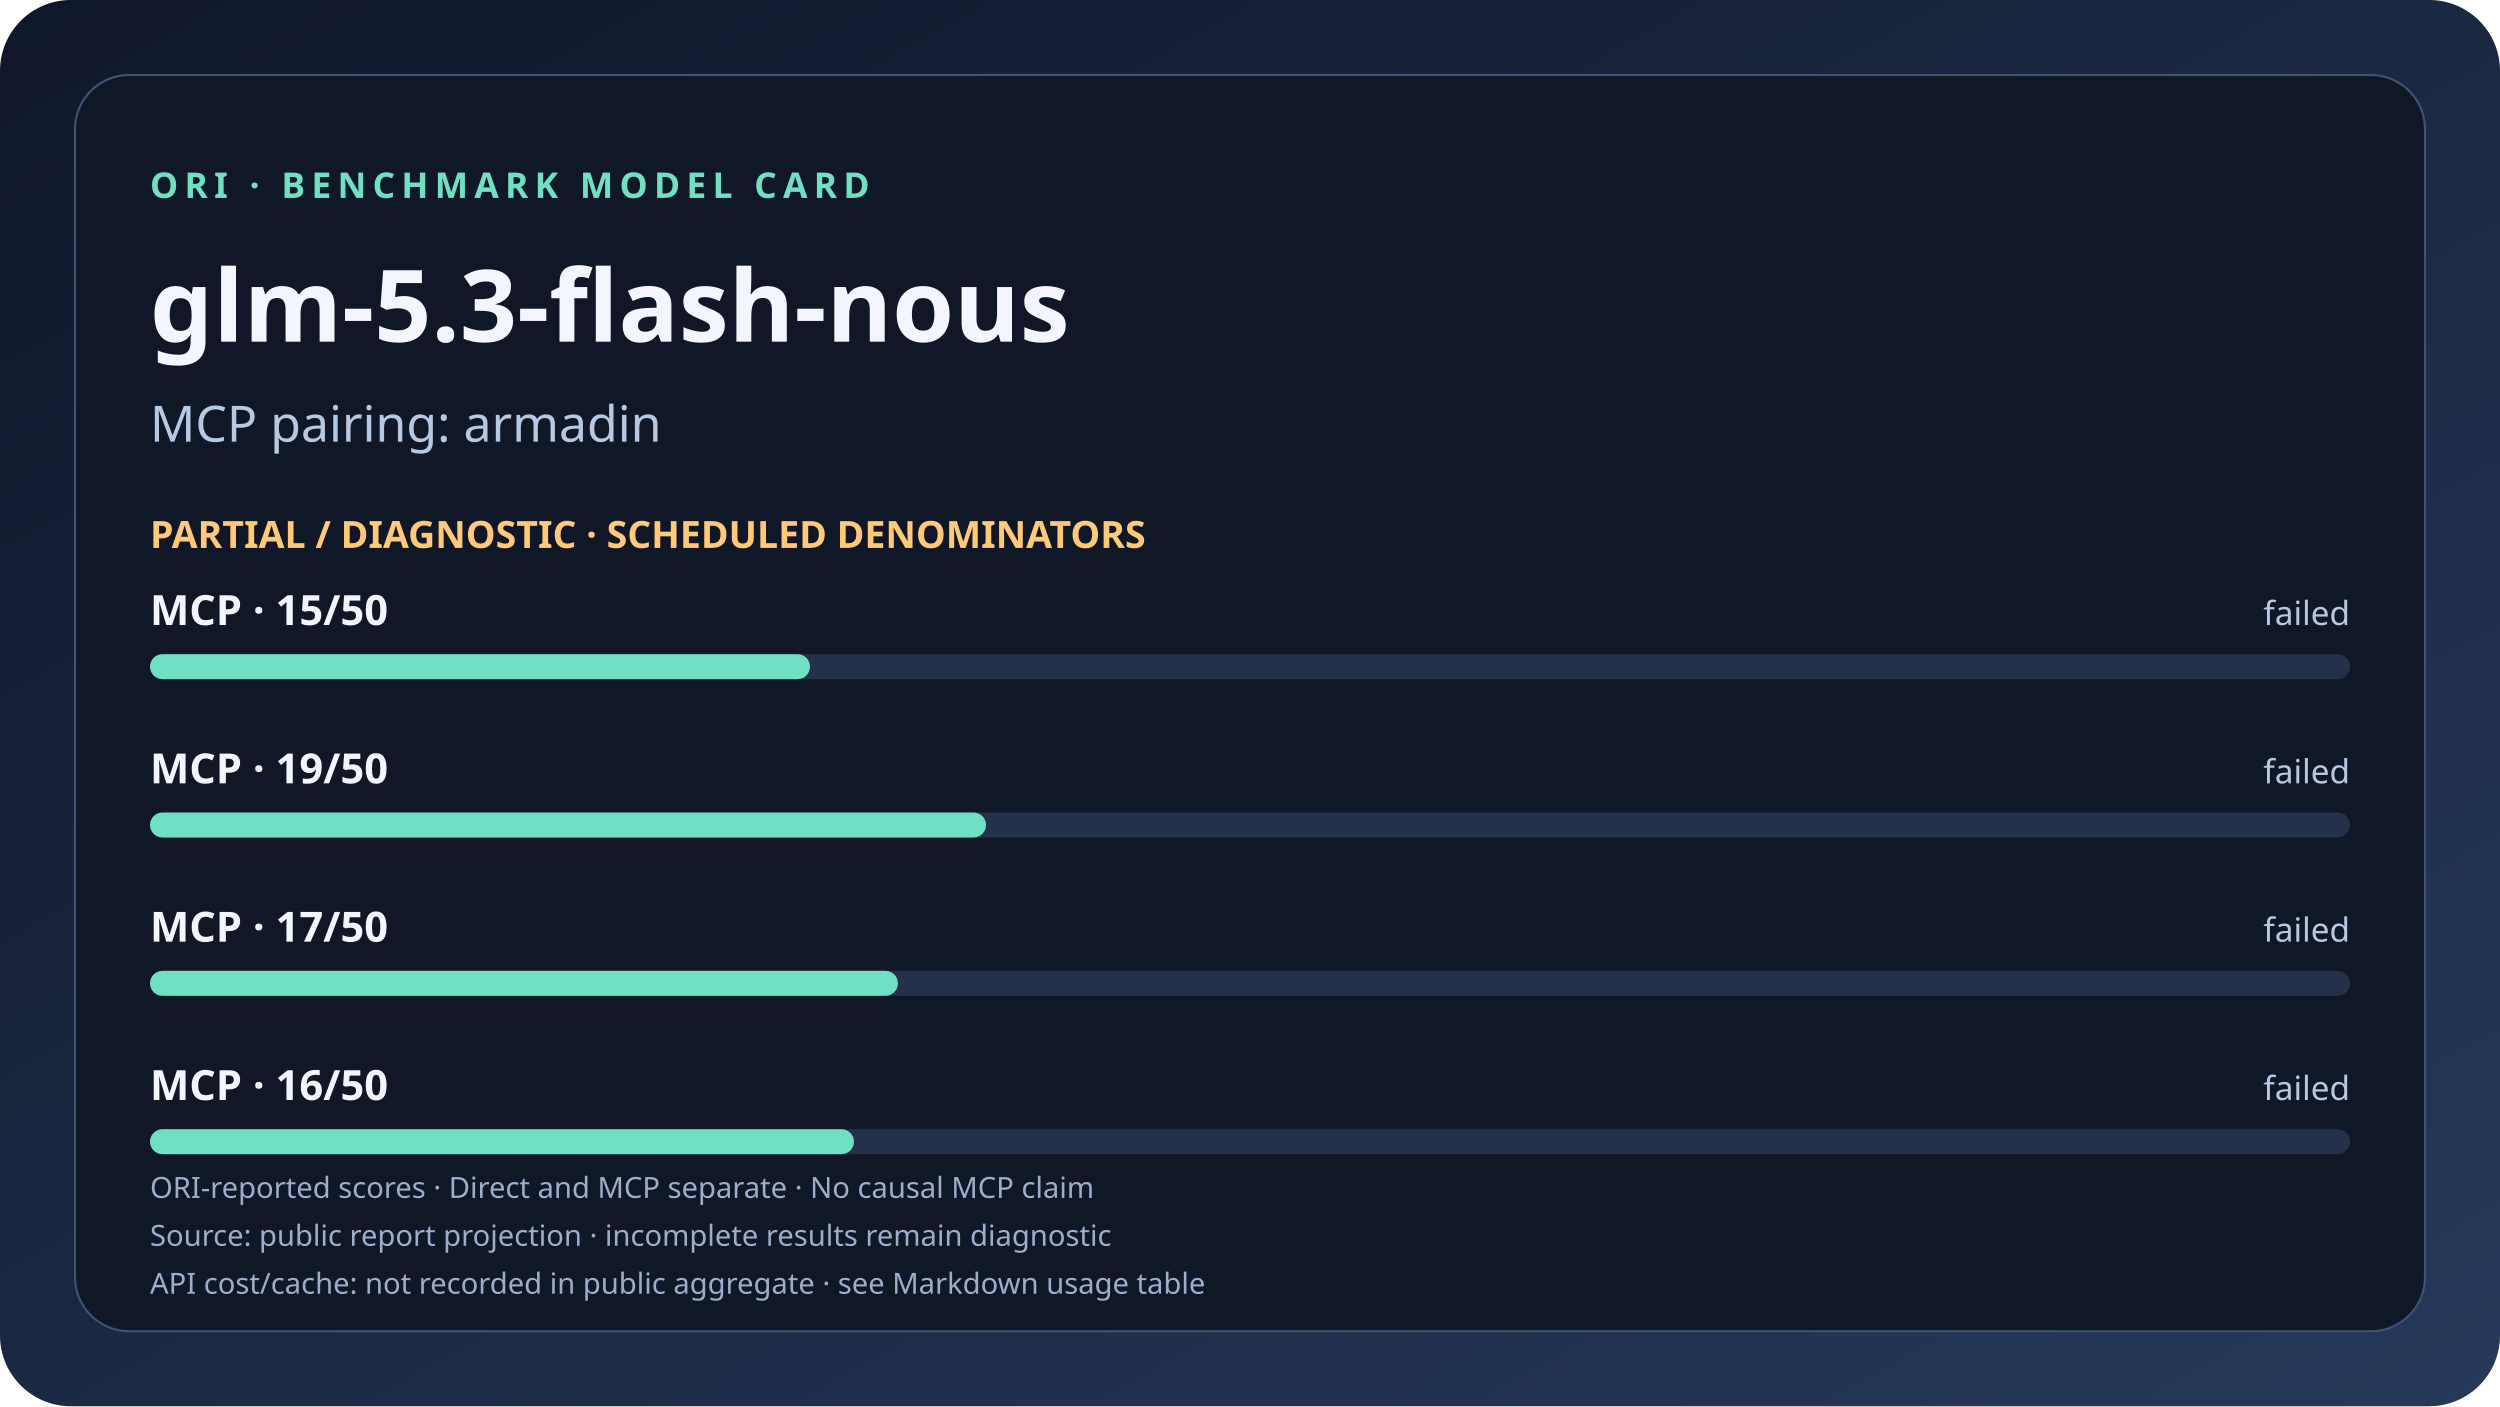
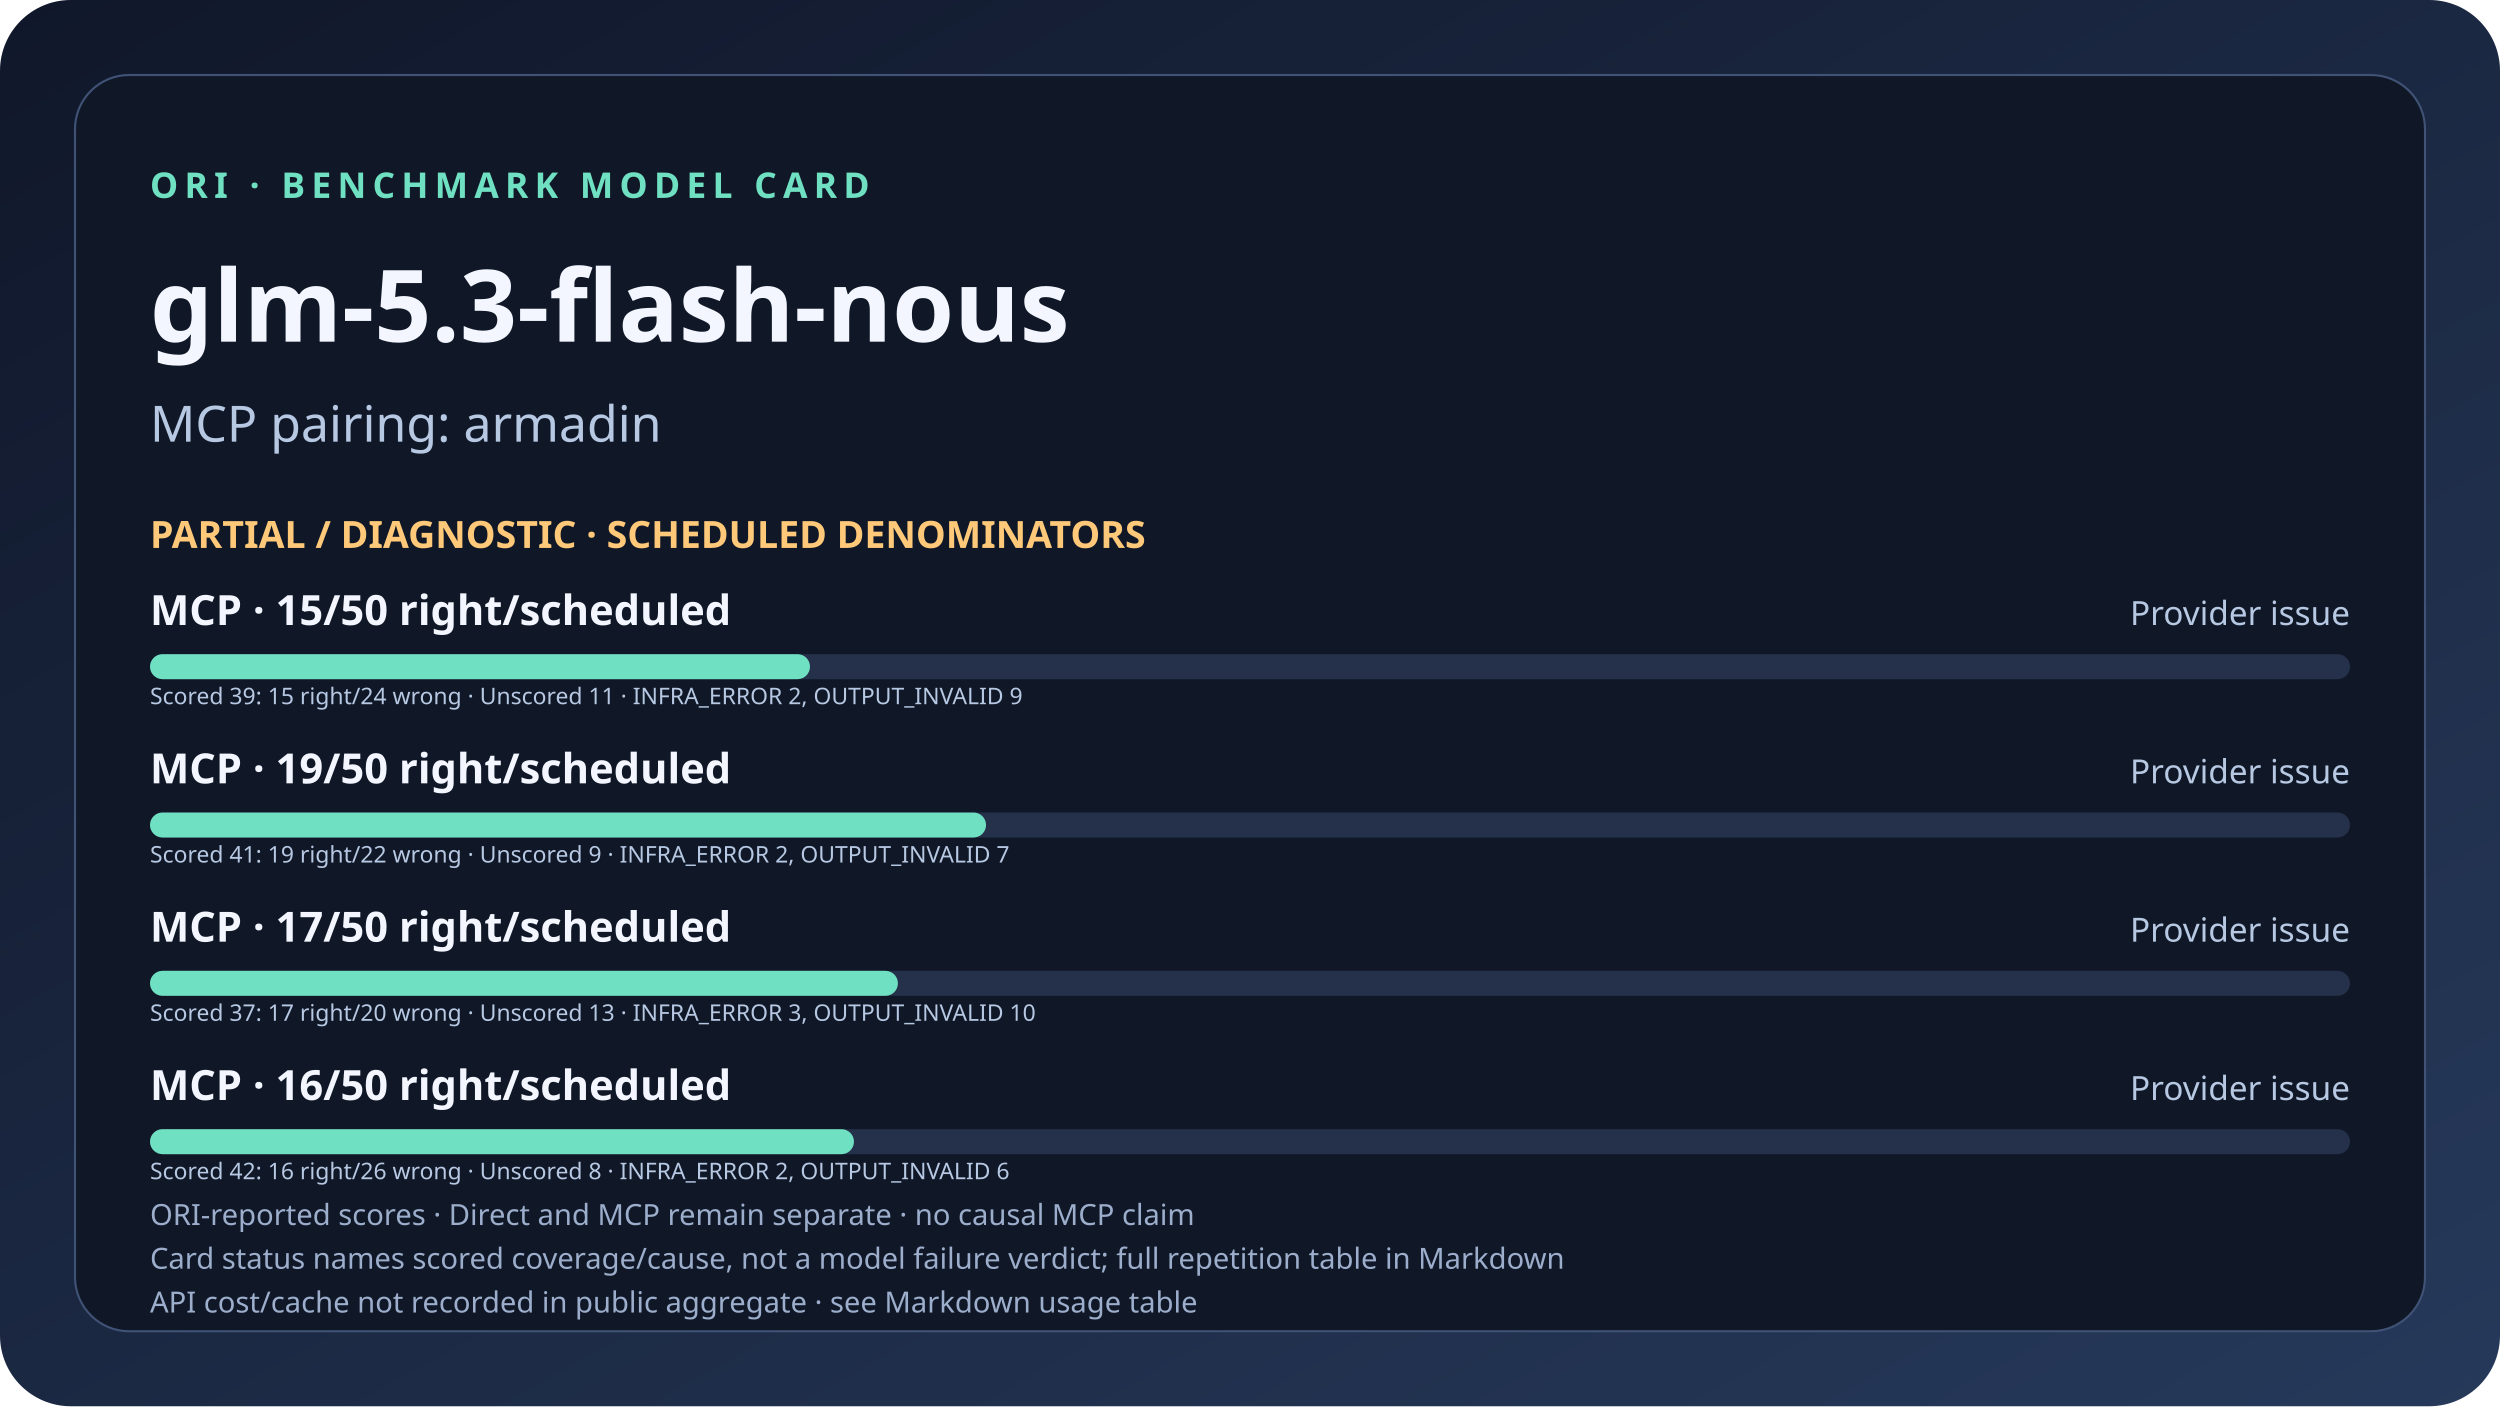
<svg xmlns="http://www.w3.org/2000/svg" width="1200" height="675" viewBox="0 0 1200 675">
  <defs>
    <linearGradient id="bg" x1="0" y1="0" x2="1" y2="1">
      <stop stop-color="#10172a" />
      <stop offset="1" stop-color="#26395a" />
    </linearGradient>
  </defs>
  <rect width="1200" height="675" rx="34" fill="url(#bg)" />
  <rect x="36" y="36" width="1128" height="603" rx="26" fill="#101827" stroke="#405276" />
  <text x="72" y="95" class="eyebrow">ORI · BENCHMARK MODEL CARD</text>
  <text x="72" y="164" class="title">glm-5.3-flash-nous</text>
  <text x="72" y="212" class="pairing">MCP pairing: armadin</text>
  <text x="72" y="263" class="status">PARTIAL / DIAGNOSTIC · SCHEDULED DENOMINATORS</text>
-   <text x="72" y="300" class="label">MCP · 15/50</text>
-   <text x="1128" y="300" text-anchor="end" class="state">failed</text>
+   <text x="72" y="300" class="label">MCP · 15/50 right/scheduled</text>
+   <text x="1128" y="300" text-anchor="end" class="state">Provider issue</text>
  <rect x="72" y="314" width="1056" height="12" rx="6" fill="#25314a" />
  <rect x="72" y="314" width="316.8" height="12" rx="6" fill="#70e0c2" />
-   <text x="72" y="376" class="label">MCP · 19/50</text>
-   <text x="1128" y="376" text-anchor="end" class="state">failed</text>
+   <text x="72" y="376" class="label">MCP · 19/50 right/scheduled</text>
+   <text x="1128" y="376" text-anchor="end" class="state">Provider issue</text>
  <rect x="72" y="390" width="1056" height="12" rx="6" fill="#25314a" />
  <rect x="72" y="390" width="401.3" height="12" rx="6" fill="#70e0c2" />
-   <text x="72" y="452" class="label">MCP · 17/50</text>
-   <text x="1128" y="452" text-anchor="end" class="state">failed</text>
+   <text x="72" y="452" class="label">MCP · 17/50 right/scheduled</text>
+   <text x="1128" y="452" text-anchor="end" class="state">Provider issue</text>
  <rect x="72" y="466" width="1056" height="12" rx="6" fill="#25314a" />
  <rect x="72" y="466" width="359.0" height="12" rx="6" fill="#70e0c2" />
-   <text x="72" y="528" class="label">MCP · 16/50</text>
-   <text x="1128" y="528" text-anchor="end" class="state">failed</text>
+   <text x="72" y="528" class="label">MCP · 16/50 right/scheduled</text>
+   <text x="1128" y="528" text-anchor="end" class="state">Provider issue</text>
  <rect x="72" y="542" width="1056" height="12" rx="6" fill="#25314a" />
  <rect x="72" y="542" width="337.9" height="12" rx="6" fill="#70e0c2" />
-   <text x="72" y="575" class="footer">ORI-reported scores · Direct and MCP separate · No causal MCP claim</text>
-   <text x="72" y="598" class="footer">Source: public report projection · incomplete results remain diagnostic</text>
-   <style>.title{font:700 48px system-ui,sans-serif;fill:#f3f6ff}.pairing{font:24px system-ui,sans-serif;fill:#b7c8e3}.eyebrow{font:700 17px system-ui,sans-serif;letter-spacing:3px;fill:#70e0c2}.status{font:700 18px system-ui,sans-serif;fill:#ffc979}.label{font:700 20px system-ui,sans-serif;fill:#f3f6ff}.state{font:16px system-ui,sans-serif;fill:#b7c8e3}.footer{font:14px system-ui,sans-serif;fill:#9caecc}</style>
-   <text x="72" y="621" class="footer">API cost/cache: not recorded in public aggregate · see Markdown usage table</text>
+   <text x="72" y="588" class="footer">ORI-reported scores · Direct and MCP remain separate · no causal MCP claim</text>
+   <text x="72" y="609" class="footer">Card status names scored coverage/cause, not a model failure verdict; full repetition table in Markdown</text>
+   <style>.title{font:700 48px system-ui,sans-serif;fill:#f3f6ff}.pairing{font:24px system-ui,sans-serif;fill:#b7c8e3}.eyebrow{font:700 17px system-ui,sans-serif;letter-spacing:3px;fill:#70e0c2}.status{font:700 18px system-ui,sans-serif;fill:#ffc979}.label{font:700 20px system-ui,sans-serif;fill:#f3f6ff}.state{font:16px system-ui,sans-serif;fill:#b7c8e3}.footer{font:14px system-ui,sans-serif;fill:#9caecc}.detail{font:11px system-ui,sans-serif;fill:#b7c8e3}</style>
+   <text x="72" y="630" class="footer">API cost/cache not recorded in public aggregate · see Markdown usage table</text>
+   <text x="72" y="338" class="detail">Scored 39: 15 right/24 wrong · Unscored 11 · INFRA_ERROR 2, OUTPUT_INVALID 9</text>
+   <text x="72" y="414" class="detail">Scored 41: 19 right/22 wrong · Unscored 9 · INFRA_ERROR 2, OUTPUT_INVALID 7</text>
+   <text x="72" y="490" class="detail">Scored 37: 17 right/20 wrong · Unscored 13 · INFRA_ERROR 3, OUTPUT_INVALID 10</text>
+   <text x="72" y="566" class="detail">Scored 42: 16 right/26 wrong · Unscored 8 · INFRA_ERROR 2, OUTPUT_INVALID 6</text>
</svg>
